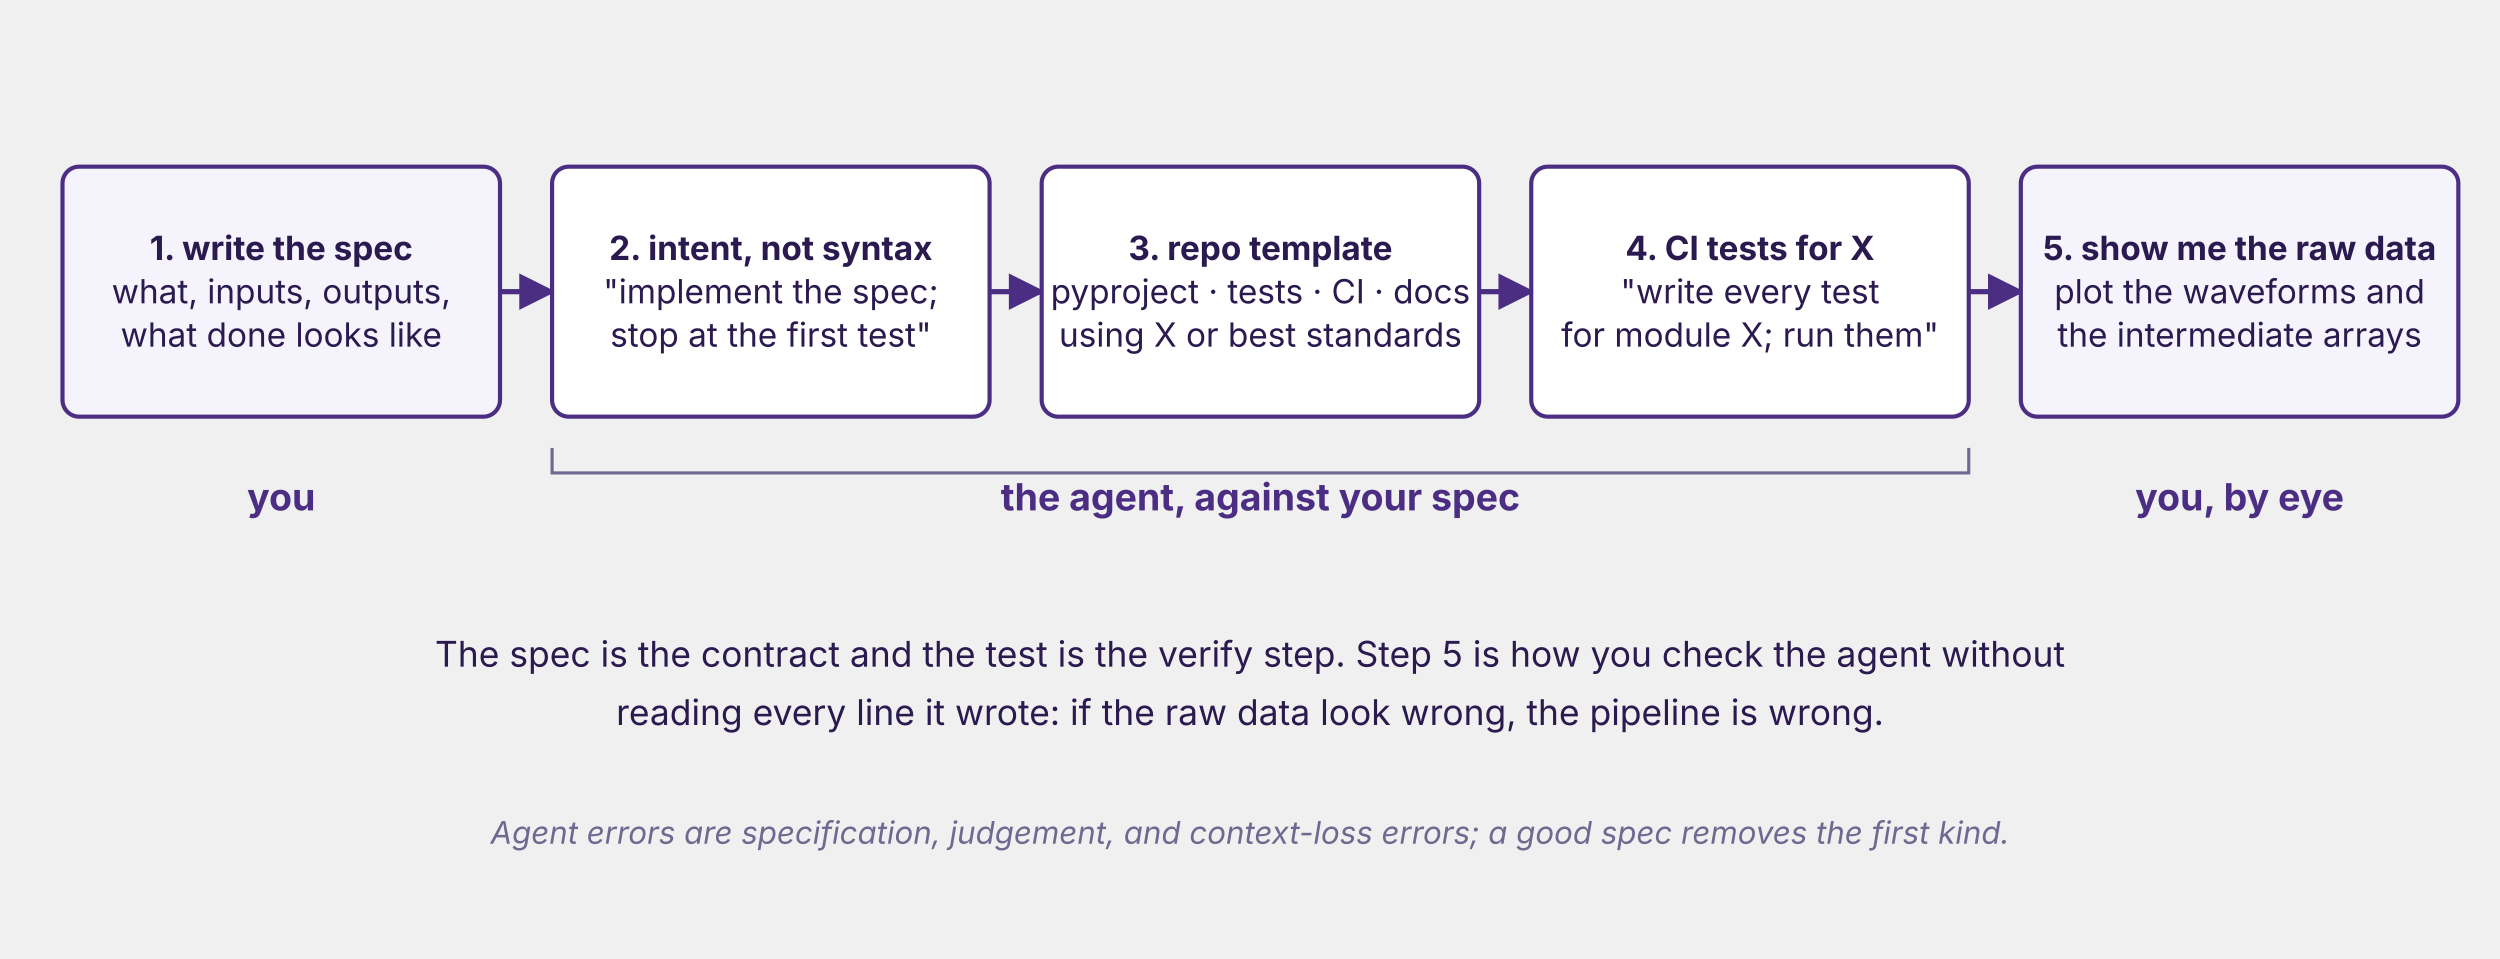
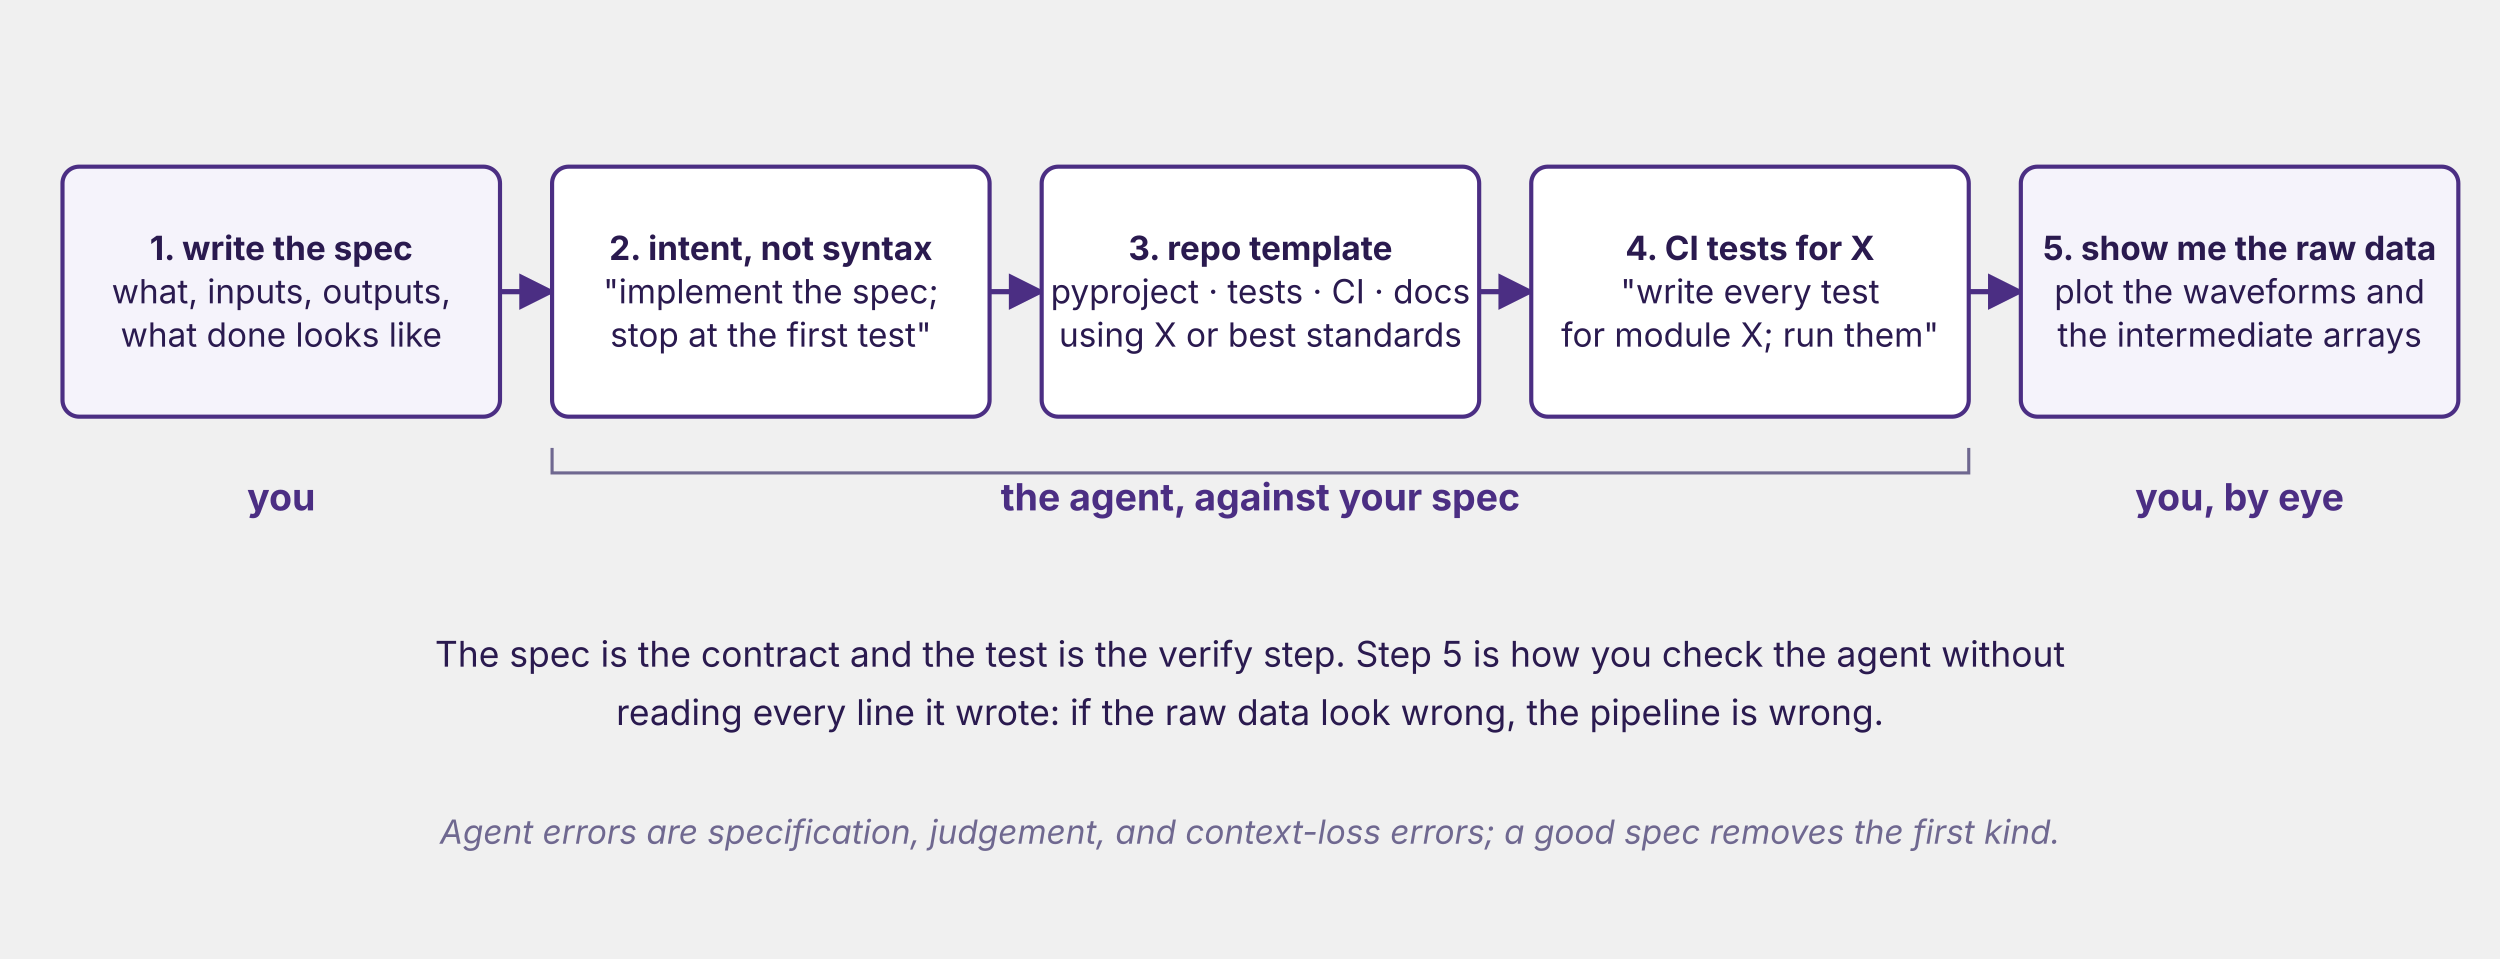
<svg xmlns="http://www.w3.org/2000/svg" viewBox="0 0 1200 460" width="1200" height="460" font-family="Inter, Helvetica, Arial, sans-serif" font-size="22">
  <defs>
    <marker id="a-purple" viewBox="0 0 10 10" refX="9" refY="5" markerWidth="7" markerHeight="7" orient="auto-start-reverse">
      <path d="M 0 0 L 10 5 L 0 10 z" fill="#4b2e83" />
    </marker>
    <marker id="a-red" viewBox="0 0 10 10" refX="9" refY="5" markerWidth="7" markerHeight="7" orient="auto-start-reverse">
      <path d="M 0 0 L 10 5 L 0 10 z" fill="#b3402a" />
    </marker>
    <marker id="a-amber" viewBox="0 0 10 10" refX="9" refY="5" markerWidth="7" markerHeight="7" orient="auto-start-reverse">
      <path d="M 0 0 L 10 5 L 0 10 z" fill="#c77d00" />
    </marker>
    <marker id="a-stone" viewBox="0 0 10 10" refX="9" refY="5" markerWidth="7" markerHeight="7" orient="auto-start-reverse">
      <path d="M 0 0 L 10 5 L 0 10 z" fill="#6f6890" />
    </marker>
  </defs>
  <rect x="30" y="80" width="210" height="120" rx="8" fill="#f5f3fb" stroke="#4b2e83" stroke-width="2" />
  <text x="135.0" y="124.8" text-anchor="middle" font-size="16" fill="#2a1a4f" font-weight="700">1. write the spec</text>
  <text x="135.0" y="145.6" text-anchor="middle" font-size="16" fill="#2a1a4f">what, inputs, outputs,</text>
  <text x="135.0" y="166.4" text-anchor="middle" font-size="16" fill="#2a1a4f">what done looks like</text>
  <line x1="240" y1="140" x2="265" y2="140" stroke="#4b2e83" stroke-width="2.5" marker-end="url(#a-purple)" />
  <rect x="265" y="80" width="210" height="120" rx="8" fill="#fff" stroke="#4b2e83" stroke-width="2" />
  <text x="370.0" y="124.8" text-anchor="middle" font-size="16" fill="#2a1a4f" font-weight="700">2. intent, not syntax</text>
  <text x="370.0" y="145.6" text-anchor="middle" font-size="16" fill="#2a1a4f">"implement the spec;</text>
  <text x="370.0" y="166.4" text-anchor="middle" font-size="16" fill="#2a1a4f">stop at the first test"</text>
  <line x1="475" y1="140" x2="500" y2="140" stroke="#4b2e83" stroke-width="2.5" marker-end="url(#a-purple)" />
  <rect x="500" y="80" width="210" height="120" rx="8" fill="#fff" stroke="#4b2e83" stroke-width="2" />
  <text x="605.0" y="124.8" text-anchor="middle" font-size="16" fill="#2a1a4f" font-weight="700">3. repo template</text>
  <text x="605.0" y="145.6" text-anchor="middle" font-size="16" fill="#2a1a4f">pyproject · tests · CI · docs</text>
  <text x="605.0" y="166.4" text-anchor="middle" font-size="16" fill="#2a1a4f">using X or best standards</text>
  <line x1="710" y1="140" x2="735" y2="140" stroke="#4b2e83" stroke-width="2.5" marker-end="url(#a-purple)" />
  <rect x="735" y="80" width="210" height="120" rx="8" fill="#fff" stroke="#4b2e83" stroke-width="2" />
  <text x="840.0" y="124.8" text-anchor="middle" font-size="16" fill="#2a1a4f" font-weight="700">4. CI tests for X</text>
  <text x="840.0" y="145.6" text-anchor="middle" font-size="16" fill="#2a1a4f">"write every test</text>
  <text x="840.0" y="166.4" text-anchor="middle" font-size="16" fill="#2a1a4f">for module X; run them"</text>
  <line x1="945" y1="140" x2="970" y2="140" stroke="#4b2e83" stroke-width="2.5" marker-end="url(#a-purple)" />
  <rect x="970" y="80" width="210" height="120" rx="8" fill="#f5f3fb" stroke="#4b2e83" stroke-width="2" />
  <text x="1075.0" y="124.8" text-anchor="middle" font-size="16" fill="#2a1a4f" font-weight="700">5. show me the raw data</text>
  <text x="1075.0" y="145.6" text-anchor="middle" font-size="16" fill="#2a1a4f">plot the waveforms and</text>
  <text x="1075.0" y="166.4" text-anchor="middle" font-size="16" fill="#2a1a4f">the intermediate arrays</text>
  <text x="135" y="245" text-anchor="middle" font-size="18" fill="#4b2e83" font-weight="700">you</text>
  <text x="605" y="245" text-anchor="middle" font-size="18" fill="#4b2e83" font-weight="700">the agent, against your spec</text>
  <text x="1075" y="245" text-anchor="middle" font-size="18" fill="#4b2e83" font-weight="700">you, by eye</text>
  <path d="M 265 215 L 265 227 L 945 227 L 945 215" fill="none" stroke="#6f6890" stroke-width="1.5" />
  <text x="605.0" y="249" text-anchor="middle" font-size="19" fill="#6f6890" font-style="italic" />
  <text x="600" y="320" text-anchor="middle" font-size="17" fill="#2a1a4f">The spec is the contract and the test is the verify step. Step 5 is how you check the agent without</text>
  <text x="600" y="348" text-anchor="middle" font-size="17" fill="#2a1a4f">reading every line it wrote: if the raw data look wrong, the pipeline is wrong.</text>
-   <text x="600" y="405" text-anchor="middle" font-size="15" fill="#6f6890" font-style="italic">Agent errors are specification, judgement, and context-loss errors; a good spec removes the first kind.</text>
+   <text x="600" y="405" text-anchor="middle" font-size="16" fill="#6f6890" font-style="italic">Agent errors are specification, judgement, and context-loss errors; a good spec removes the first kind.</text>
</svg>
